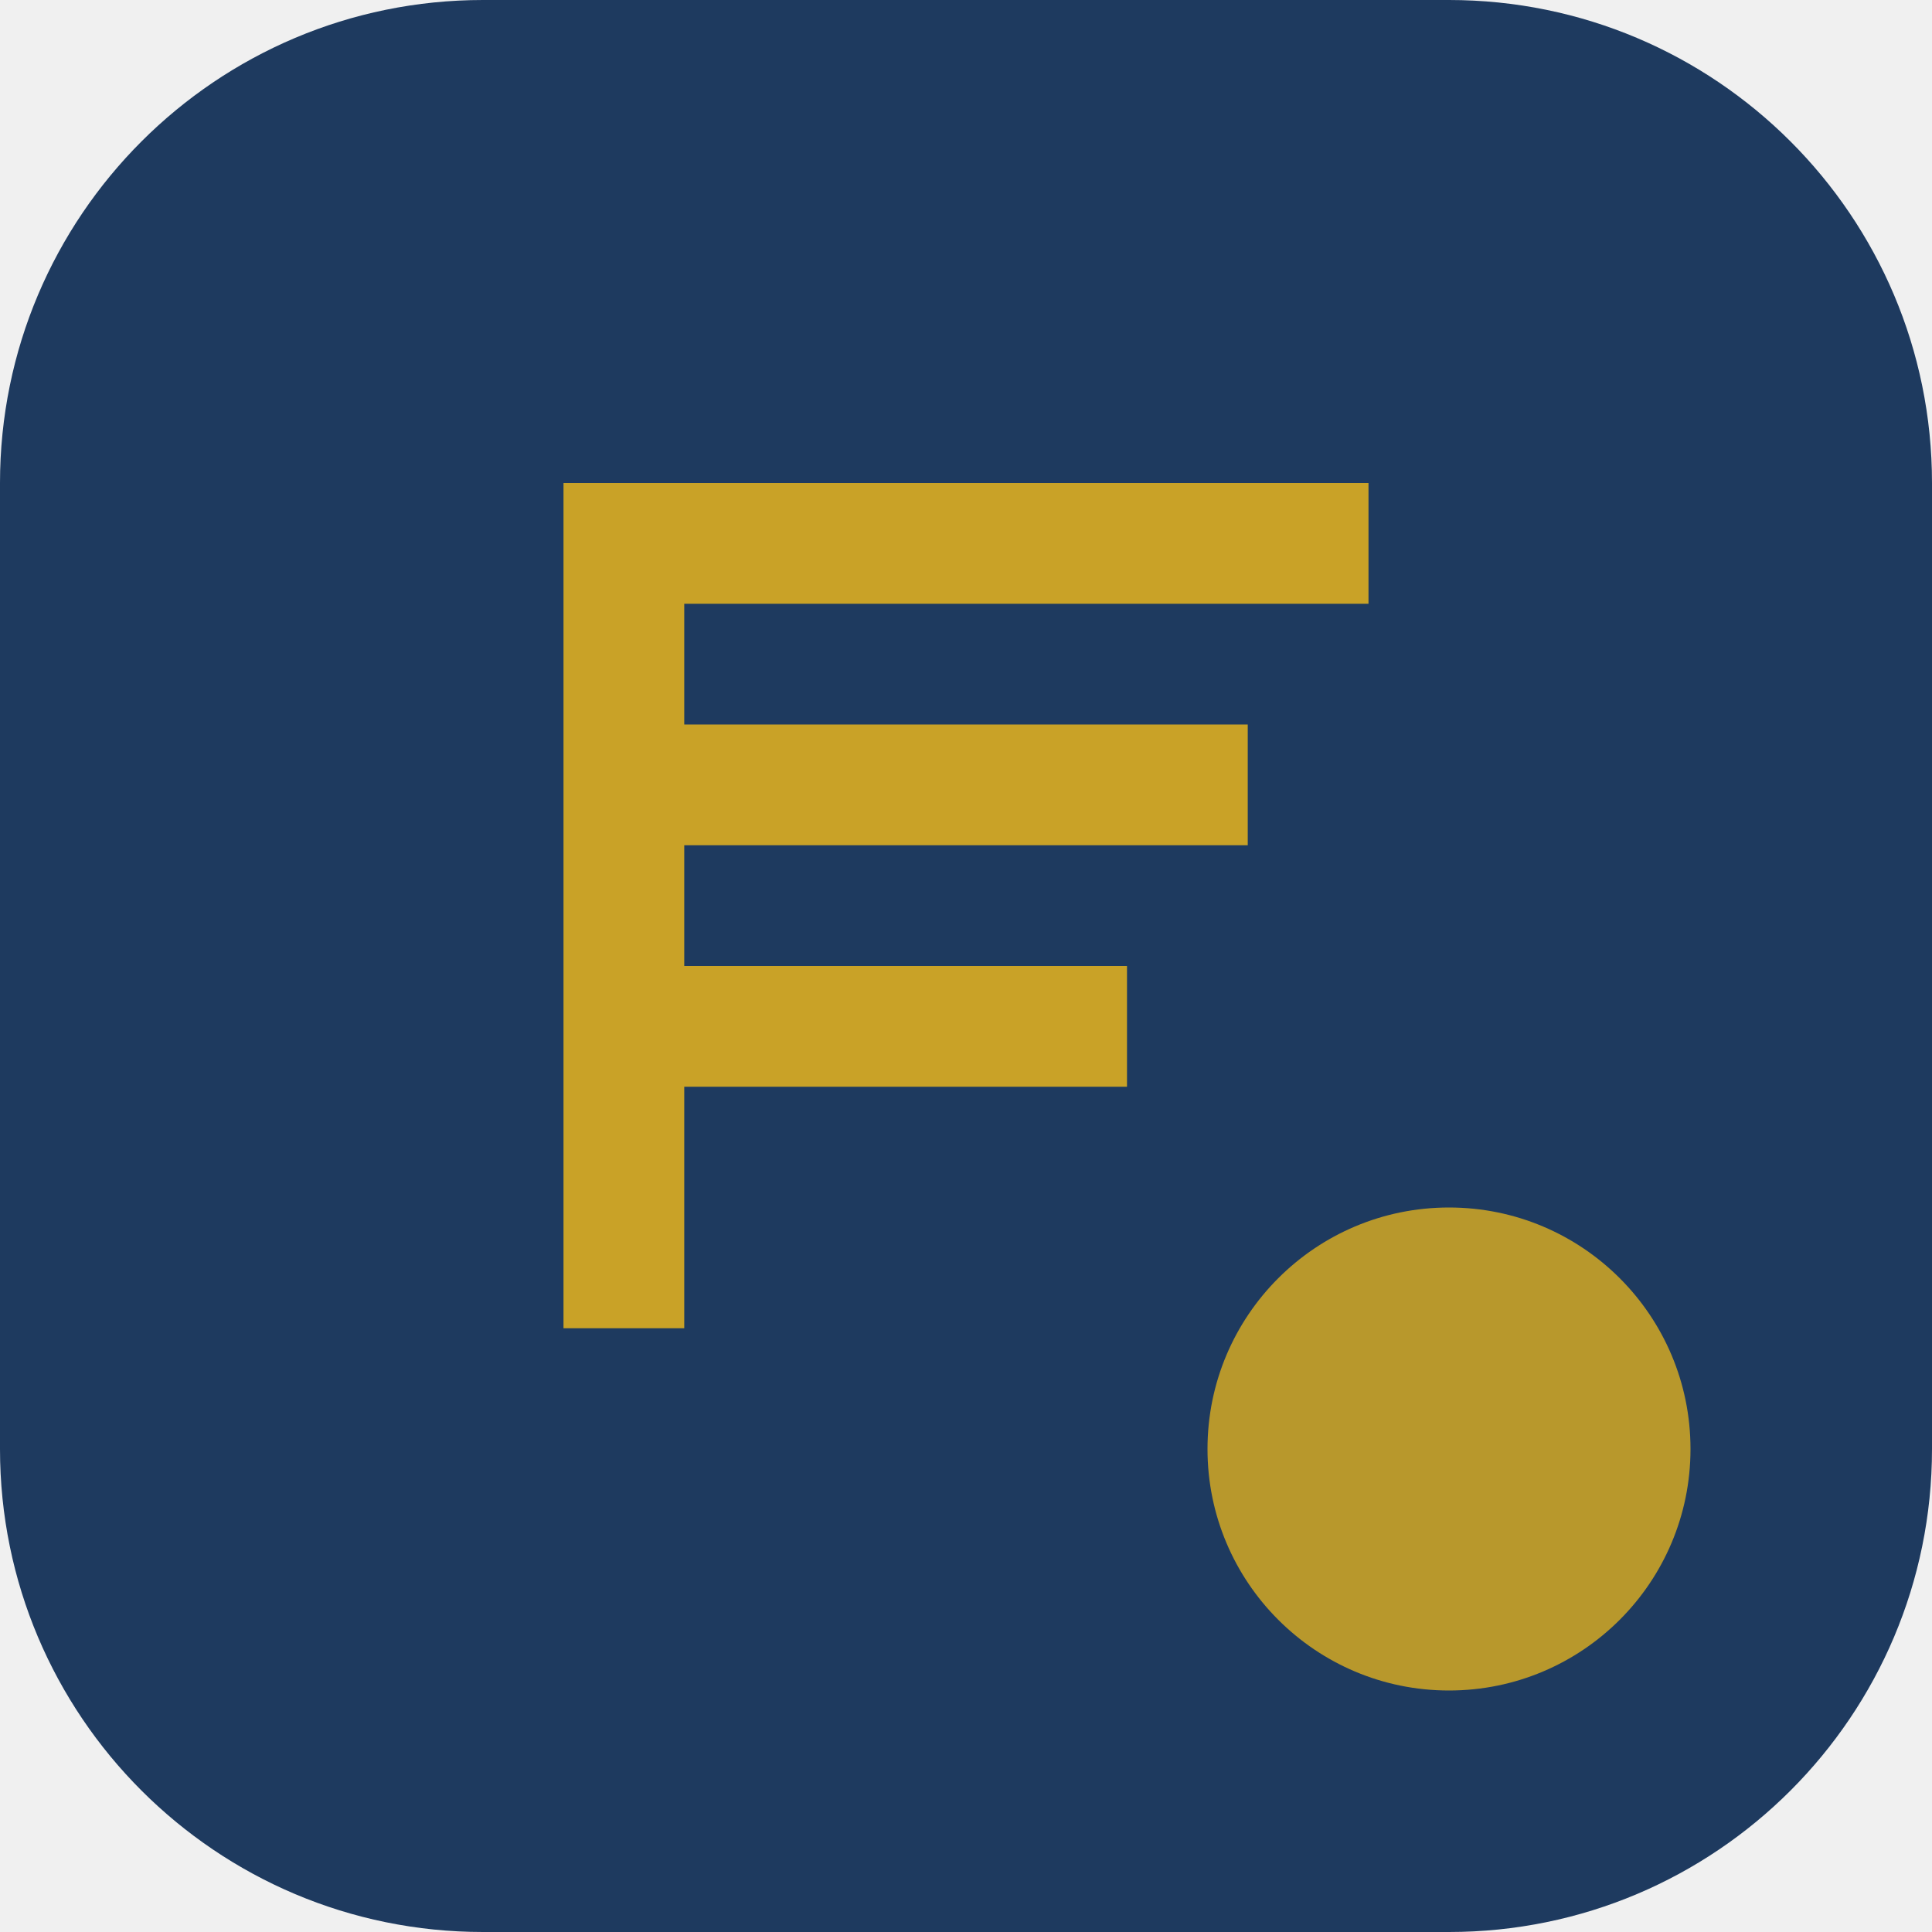
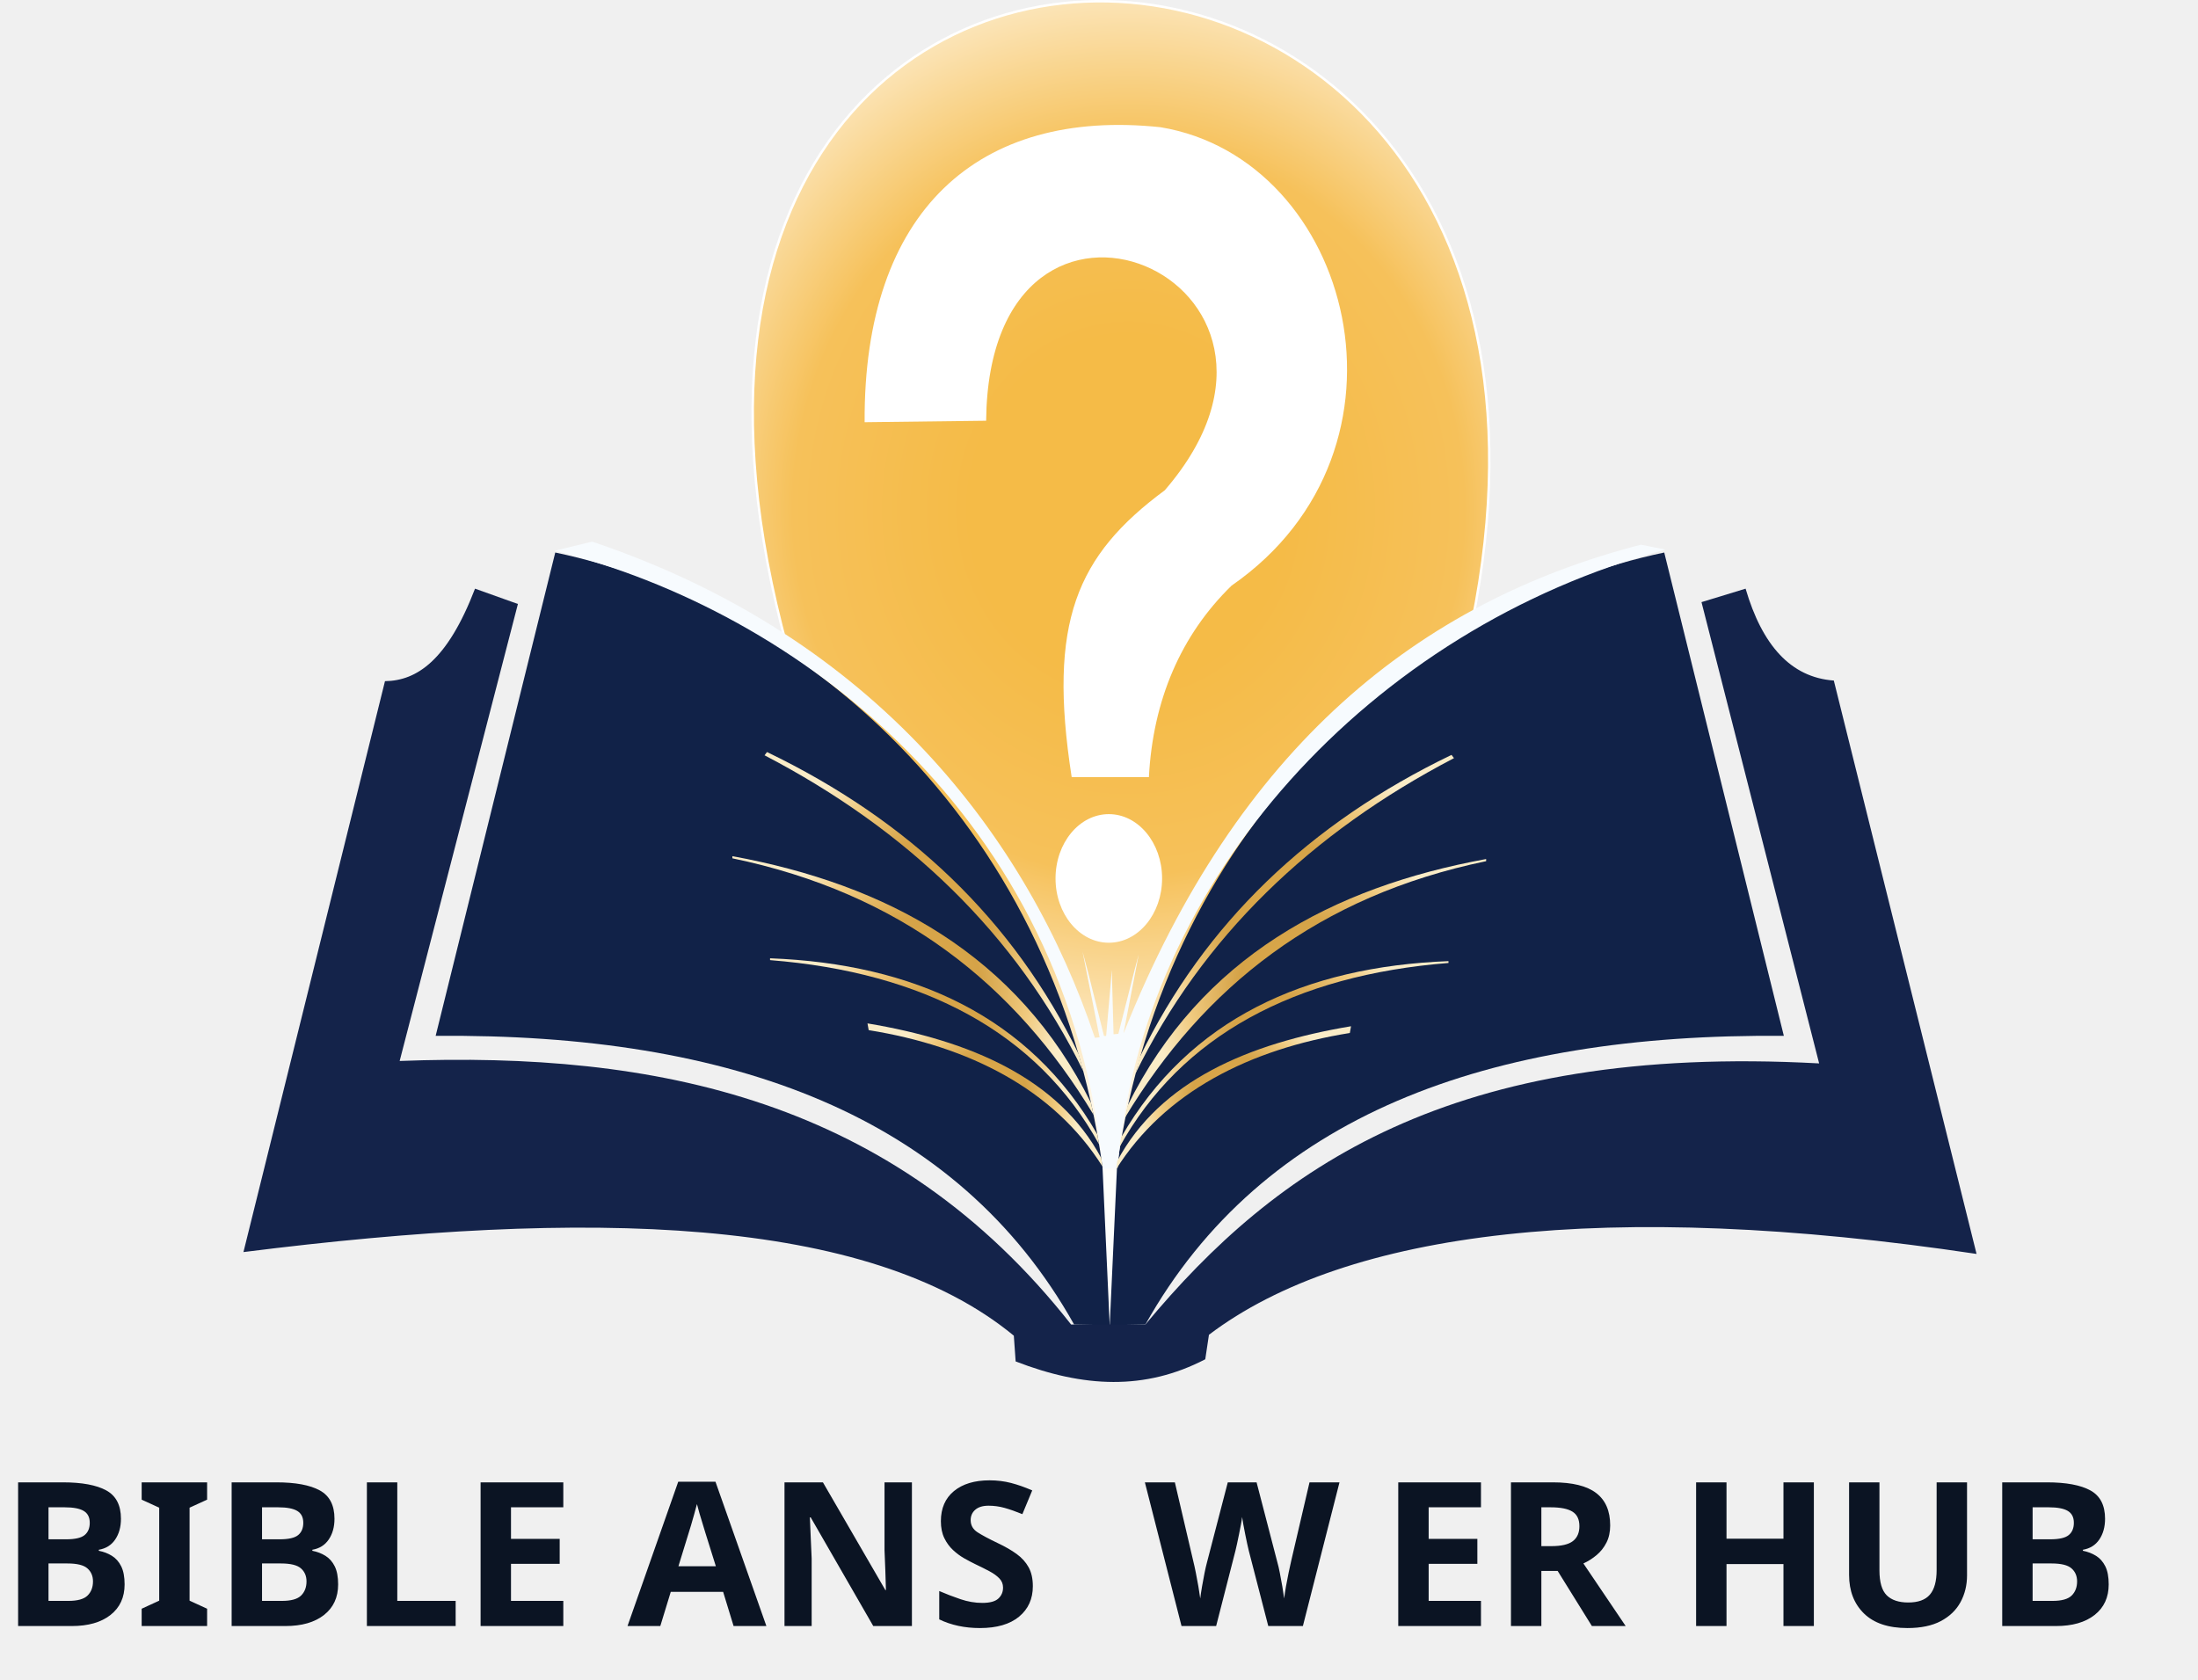
- <svg xmlns="http://www.w3.org/2000/svg" viewBox="0 0 48 48" fill="none" role="img" aria-label="Bible Answer Hub">
-   <rect width="48" height="48" rx="12" fill="#1e3a5f" />
-   <path d="M14 12h20v3H17v18h-3V12zm3 6h14v3H17v-3zm0 6h11v3H17v-3z" fill="#c9a227" />
-   <circle cx="36" cy="36" r="6" fill="#c9a227" opacity="0.9" />
+ <svg xmlns="http://www.w3.org/2000/svg" xmlns:xlink="http://www.w3.org/1999/xlink" id="Layer_1" data-name="Layer 1" viewBox="0 0 902.66 689.98">
+   <defs>
+     <style>
+       .cls-1 {
+         letter-spacing: 0em;
+       }
+ 
+       .cls-2 {
+         fill: url(#radial-gradient-7);
+       }
+ 
+       .cls-3 {
+         fill: url(#radial-gradient-6);
+       }
+ 
+       .cls-4 {
+         fill: url(#radial-gradient-5);
+       }
+ 
+       .cls-5 {
+         fill: url(#radial-gradient-4);
+       }
+ 
+       .cls-6 {
+         fill: url(#radial-gradient-9);
+       }
+ 
+       .cls-7 {
+         fill: url(#radial-gradient-8);
+       }
+ 
+       .cls-8 {
+         fill: url(#radial-gradient-3);
+       }
+ 
+       .cls-9 {
+         fill: url(#radial-gradient-2);
+       }
+ 
+       .cls-10 {
+         fill: #14234a;
+       }
+ 
+       .cls-11 {
+         fill: #fff;
+       }
+ 
+       .cls-12 {
+         fill: #f7fbfe;
+       }
+ 
+       .cls-13 {
+         letter-spacing: -.01em;
+       }
+ 
+       .cls-14 {
+         fill: #112248;
+       }
+ 
+       .cls-15 {
+         fill: url(#radial-gradient);
+         stroke: #fff;
+         stroke-miterlimit: 10;
+       }
+ 
+       .cls-16 {
+         fill: #0b1423;
+         font-family: Montserrat-ExtraBold, Montserrat;
+         font-size: 82.65px;
+         font-weight: 700;
+       }
+     </style>
+     <radialGradient id="radial-gradient" cx="463.47" cy="233.73" fx="463.47" fy="233.73" r="270.04" gradientTransform="translate(0 -45.56) scale(1 1.09)" gradientUnits="userSpaceOnUse">
+       <stop offset=".24" stop-color="#f5bb47" />
+       <stop offset=".51" stop-color="#f6c15a" />
+       <stop offset=".81" stop-color="#fef5e3" />
+       <stop offset=".93" stop-color="#fdfefc" />
+     </radialGradient>
+     <radialGradient id="radial-gradient-2" cx="404.51" cy="449.72" fx="404.51" fy="449.72" r="39.95" gradientUnits="userSpaceOnUse">
+       <stop offset="0" stop-color="#e1ad4d" />
+       <stop offset=".43" stop-color="#d5a348" />
+       <stop offset=".75" stop-color="#f0ca7f" />
+       <stop offset="1" stop-color="#faecc7" />
+     </radialGradient>
+     <radialGradient id="radial-gradient-3" cx="383.79" cy="431.76" fx="383.79" fy="431.76" r="54.87" xlink:href="#radial-gradient-2" />
+     <radialGradient id="radial-gradient-4" cx="374.94" cy="404.76" fx="374.94" fy="404.76" r="64.51" xlink:href="#radial-gradient-2" />
+     <radialGradient id="radial-gradient-5" cx="379.42" cy="374.39" fx="379.42" fy="374.39" r="65.48" xlink:href="#radial-gradient-2" />
+     <radialGradient id="radial-gradient-6" cx="264.35" cy="450.89" fx="264.35" fy="450.89" r="39.95" gradientTransform="translate(770.94) scale(-1 1)" xlink:href="#radial-gradient-2" />
+     <radialGradient id="radial-gradient-7" cx="243.64" cy="432.93" fx="243.64" fy="432.93" r="54.87" gradientTransform="translate(770.94) scale(-1 1)" xlink:href="#radial-gradient-2" />
+     <radialGradient id="radial-gradient-8" cx="234.78" cy="405.93" fx="234.78" fy="405.93" r="64.51" gradientTransform="translate(770.94) scale(-1 1)" xlink:href="#radial-gradient-2" />
+     <radialGradient id="radial-gradient-9" cx="239.27" cy="375.56" fx="239.27" fy="375.56" r="65.48" gradientTransform="translate(770.94) scale(-1 1)" xlink:href="#radial-gradient-2" />
+   </defs>
+   <path class="cls-15" d="M459.92,567.59c-14.87-107.94-111.15-242.21-120.6-252.87-.09-.11-.19-.21-.25-.34-161.07-428.3,386.32-407.17,250.73-4.37-.04.13-.13.23-.21.33-67.73,87.75-104.19,144.88-122.52,250.7-.17.96-1.52.87-1.56-.11l-1.79-48.87c-.04-1.06-1.54-1.05-1.57,0l-1.56,55.33" />
+   <g>
+     <path class="cls-14" d="M228.03,226.93l-49.12,198.51c121.74-1.1,214.11,32.71,262.19,118.54l14.62.26-2.96-65.13c-20.19-144.5-126.87-231.8-224.73-252.18Z" />
+     <path class="cls-14" d="M683.46,226.93l49.12,198.51c-121.74-1.1-214.11,32.71-262.19,118.54l-14.65.26,3-65.13c20.19-144.5,126.87-231.8,224.73-252.18Z" />
+     <path class="cls-10" d="M439.87,543.98c-72.88-92.7-170.9-112.22-275.74-108.23l48.56-187.69-17.61-6.29c-11.34,29.52-23.92,37.82-36.98,37.99l-58.12,234.48c141.22-17.83,256.47-15.05,316.37,34.34l.75,10.57c27.93,10.82,53.12,11.97,77.87-.88l1.51-10.06c56.64-42.91,163.65-55.91,315.24-33.21l-58.62-235.49c-17.7-1.28-29.43-14.55-36.23-37.74l-18.11,5.53,48.31,189.45c-151.15-8.21-223.03,42.71-276.68,107.23h-30.51Z" />
+   </g>
+   <g>
+     <ellipse class="cls-11" cx="455.36" cy="360.78" rx="21.88" ry="26.41" />
+     <path class="cls-11" d="M440.12,319.17h31.7c1.67-31.56,13.08-58.3,33.96-78.65,81.01-56.18,49.56-175.21-29.18-188.27-74.78-7.9-122.02,34.31-121.52,121.16l49.9-.61c1.18-120.66,148.35-58.3,73.37,28.55-36.21,26.81-48.15,54.09-38.24,117.82Z" />
+   </g>
+   <text class="cls-16" transform="translate(0 667.83)">
+     <tspan x="0" y="0">BIBLE ANS</tspan>
+     <tspan class="cls-13" x="470.17" y="0">W</tspan>
+     <tspan class="cls-1" x="566.79" y="0">ER HUB</tspan>
+   </text>
+   <path class="cls-12" d="M459,479.61c9.74-118.29,104.17-221.44,224.94-253.89l-10.06-2.01c-90.88,23.46-165.55,82.82-212.34,200.41-.02.05-.1.03-.08-.02l6.19-32.14-1.64,6.16-6.73,26.48-1.97.19-.73-26.42-.41,5.22-1.91,21.89h-.88l-6.42-25.72-2.39-8.93,7,35.2-1.93.21c-27.43-81.78-89.93-164.6-206.47-203.79l-15.41,3.76c99.61,24.74,210.87,109.21,225.24,253.87l6.02-.46Z" />
+   <g>
+     <path class="cls-9" d="M356.75,423.09c41.13,6.61,76.08,24.27,96.01,56.02l-.5-3.47c-17.58-32.79-53.87-48.29-96.01-55.32l.5,2.77Z" />
+     <path class="cls-8" d="M450.65,465.91l.68,4.04c-25.33-45.87-72.05-70.61-135.09-75.62v-.75c58.92,2.25,106.5,23.84,134.41,72.33Z" />
+     <path class="cls-5" d="M448.05,452.97l1.05,4.91c-32.42-53.9-79.65-91.11-148.33-105.36v-.88c63.08,11.58,116.99,40.28,147.28,101.33Z" />
+     <path class="cls-4" d="M443.07,433.11l1.79,6.8c-27.52-56.22-72.22-99.11-130.88-129.7l1.01-1.34c58.34,28.13,101.21,68.98,128.09,124.24Z" />
+   </g>
+   <g>
+     <path class="cls-3" d="M554.34,424.26c-41.13,6.61-76.08,24.27-96.01,56.02l.5-3.47c17.58-32.79,53.87-48.29,96.01-55.32l-.5,2.77Z" />
+     <path class="cls-2" d="M460.44,467.08l-.68,4.04c25.33-45.87,72.05-70.61,135.09-75.62v-.75c-58.92,2.25-106.5,23.84-134.41,72.33Z" />
+     <path class="cls-7" d="M463.04,454.14l-1.05,4.91c32.42-53.9,79.65-91.11,148.33-105.36v-.88c-63.08,11.58-116.99,40.28-147.28,101.33Z" />
+     <path class="cls-6" d="M468.02,434.28l-1.79,6.8c27.52-56.22,72.22-99.11,130.88-129.7l-1.01-1.34c-58.34,28.13-101.21,68.98-128.09,124.24Z" />
+   </g>
</svg>
